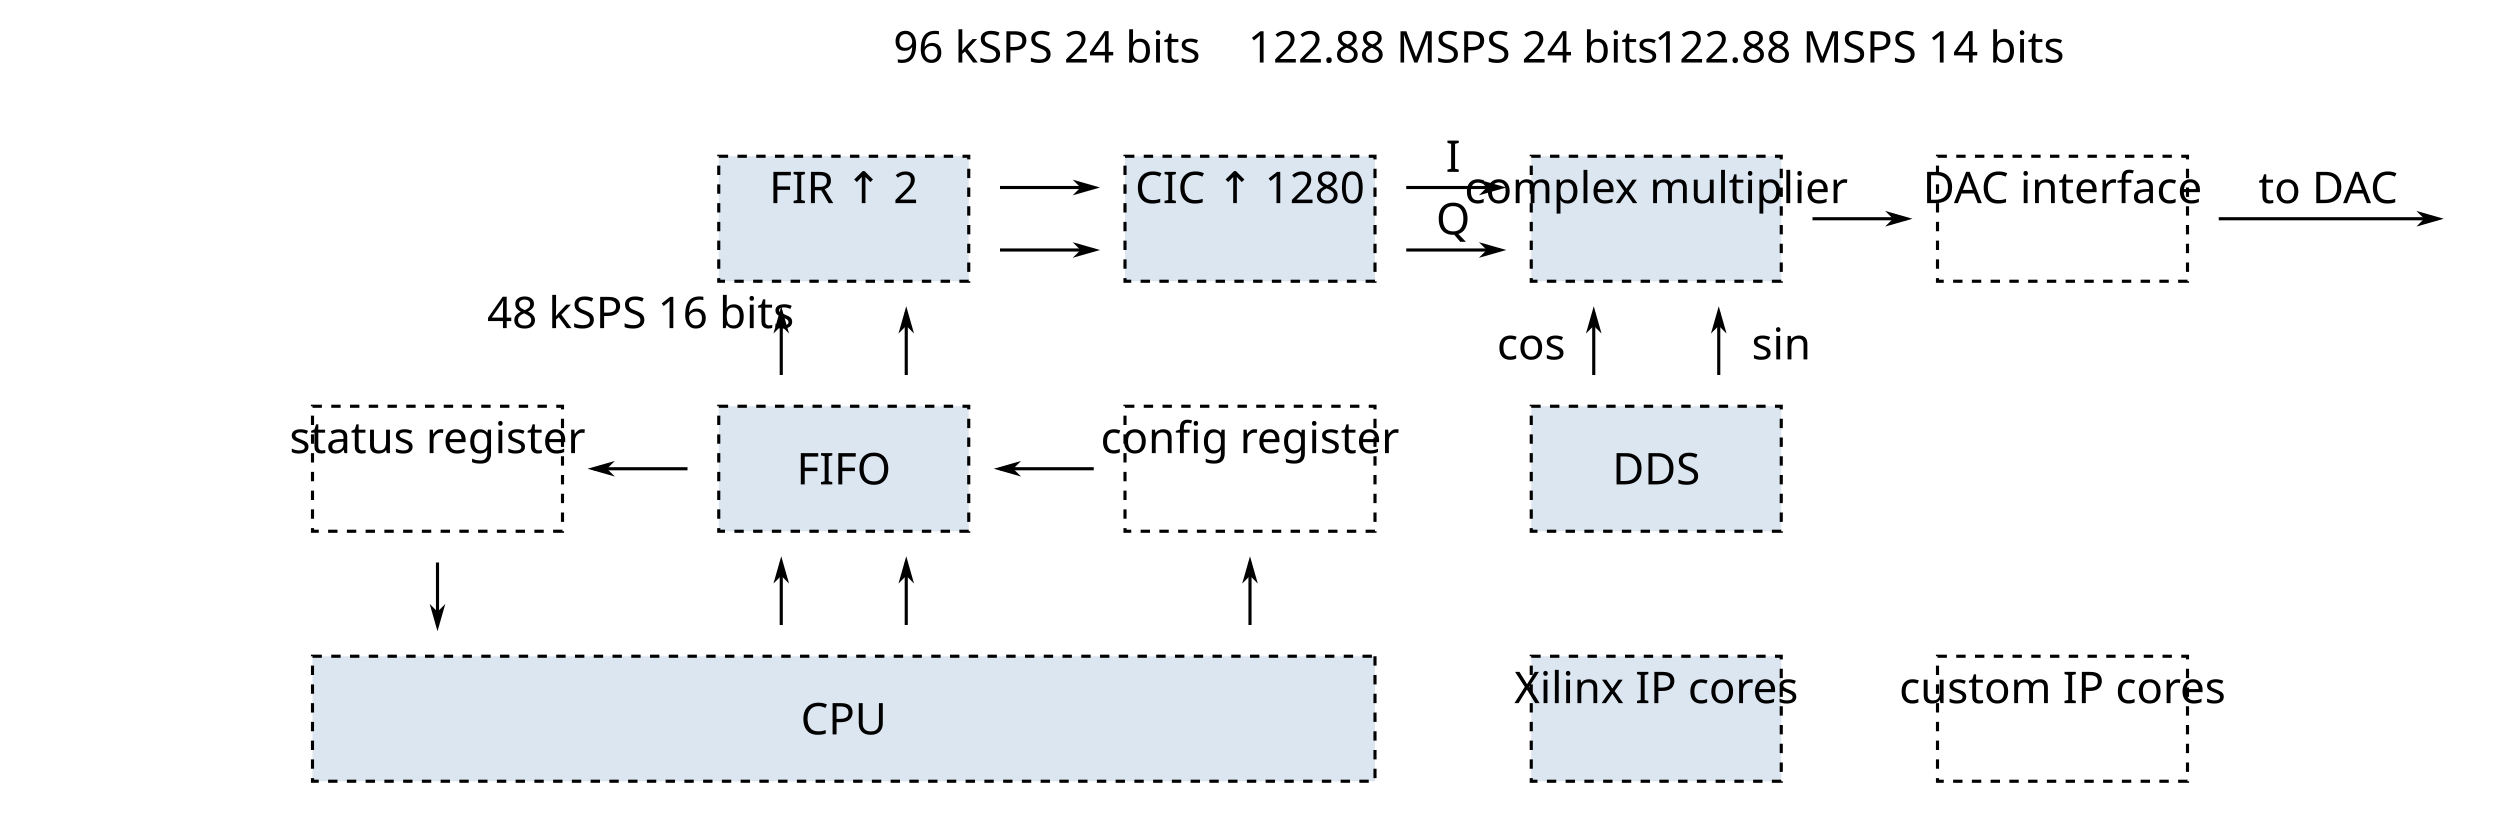
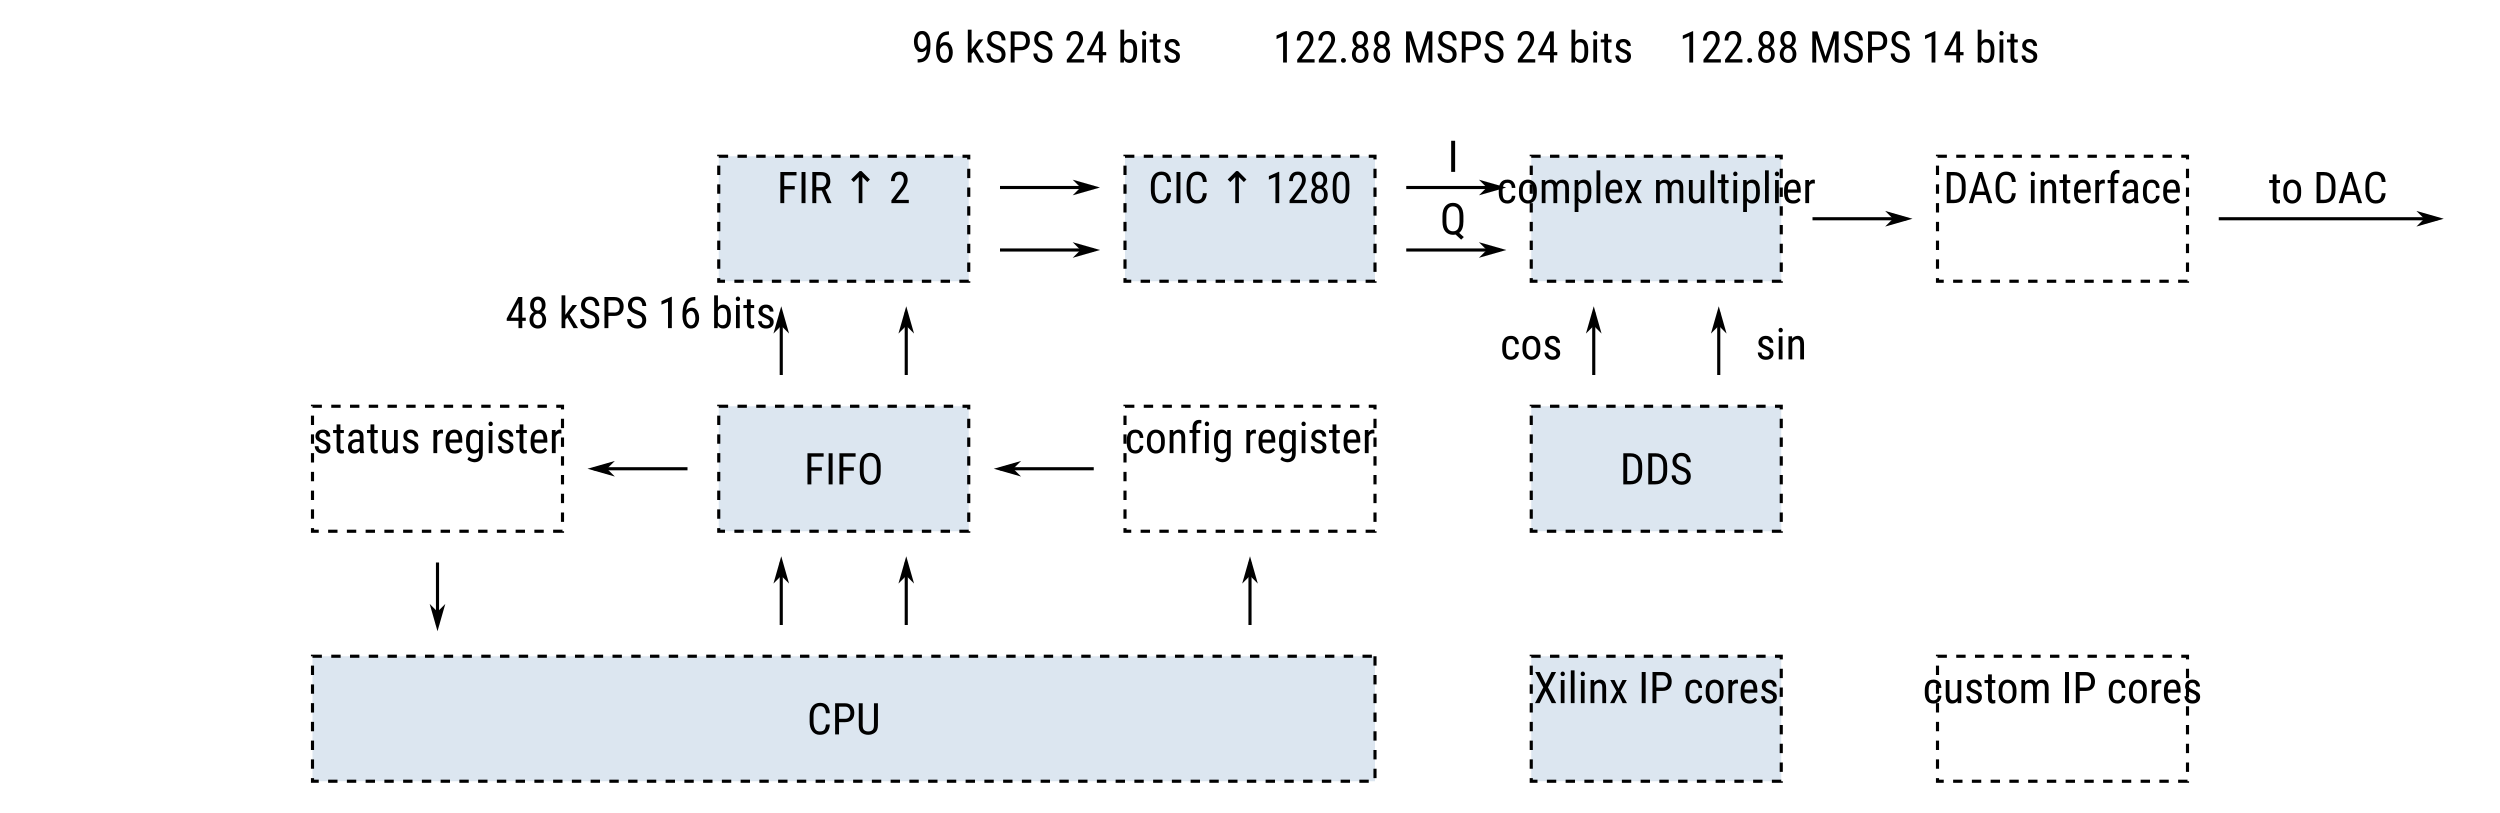
<svg xmlns="http://www.w3.org/2000/svg" width="800" height="260" version="1.1">
  <defs>
    <marker id="Arrow1L" overflow="visible" markerHeight="5" markerWidth="8.75" orient="auto-start-reverse" preserveAspectRatio="xMidYMid" refX="4.25" viewBox="0 0 8.75 5">
      <path transform="scale(-.5)" d="m0 0 5-5-17.5 5 17.5 5z" fill="context-stroke" fill-rule="evenodd" />
    </marker>
  </defs>
  <rect x="490" y="50" width="80" height="40" fill="#dce6f0" stroke="#000000" stroke-dasharray="3, 3" />
  <rect x="490" y="130" width="80" height="40" fill="#dce6f0" stroke="#000000" stroke-dasharray="3, 3" />
  <rect x="230" y="50" width="80" height="40" fill="#dce6f0" stroke="#000000" stroke-dasharray="3, 3" />
  <rect x="230" y="130" width="80" height="40" fill="#dce6f0" stroke="#000000" stroke-dasharray="3, 3" />
-   <text x="660" y="65" fill="#000000" font-family="Carlito" font-size="14px" text-align="center" text-anchor="middle" style="line-height:1.25">
+   <text x="660" y="65" fill="#000000" font-family="Roboto Condensed" font-size="14px" text-align="center" text-anchor="middle" style="line-height:1.25">
    <tspan>DAC</tspan>
    <tspan>interface</tspan>
  </text>
  <rect x="360" y="50" width="80" height="40" fill="#dce6f0" stroke="#000000" stroke-dasharray="3, 3" />
  <rect x="620" y="50" width="80" height="40" fill="none" stroke="#000000" stroke-dasharray="3, 3" />
-   <text x="465" y="55" fill="#000000" font-family="Carlito" font-size="14px" text-align="center" text-anchor="middle" style="line-height:1.25">
+   <text x="465" y="55" fill="#000000" font-family="Roboto Condensed" font-size="14px" text-align="center" text-anchor="middle" style="line-height:1.25">
    <tspan>I</tspan>
  </text>
-   <text x="465" y="75" fill="#000000" font-family="Carlito" font-size="14px" text-align="center" text-anchor="middle" style="line-height:1.25">
+   <text x="465" y="75" fill="#000000" font-family="Roboto Condensed" font-size="14px" text-align="center" text-anchor="middle" style="line-height:1.25">
    <tspan>Q</tspan>
  </text>
-   <text x="465" y="20" fill="#000000" font-family="Carlito" font-size="14px" text-align="center" text-anchor="middle" style="line-height:1.25">
+   <text x="465" y="20" fill="#000000" font-family="Roboto Condensed" font-size="14px" text-align="center" text-anchor="middle" style="line-height:1.25">
    <tspan>122.88 MSPS</tspan>
    <tspan>24 bits</tspan>
  </text>
  <path d="m450 60h30" fill="none" marker-end="url(#Arrow1L)" stroke="#000000" />
  <path d="m450 80h30" fill="none" marker-end="url(#Arrow1L)" stroke="#000000" />
  <path d="m510 120v-20" fill="none" marker-end="url(#Arrow1L)" stroke="#000000" />
  <path d="m550 120v-20" fill="none" marker-end="url(#Arrow1L)" stroke="#000000" />
-   <text x="400" y="65" fill="#000000" font-family="Carlito" font-size="14px" text-align="center" text-anchor="middle" style="line-height:1.25">
+   <text x="400" y="65" fill="#000000" font-family="Roboto Condensed" font-size="14px" text-align="center" text-anchor="middle" style="line-height:1.25">
    <tspan>CIC</tspan>
    <tspan>↑ 1280</tspan>
  </text>
-   <text x="530" y="65" fill="#000000" font-family="Carlito" font-size="14px" text-align="center" text-anchor="middle" style="line-height:1.25">
+   <text x="530" y="65" fill="#000000" font-family="Roboto Condensed" font-size="14px" text-align="center" text-anchor="middle" style="line-height:1.25">
    <tspan>complex</tspan>
    <tspan>multiplier</tspan>
  </text>
-   <text x="530" y="155" fill="#000000" font-family="Carlito" font-size="14px" text-align="center" text-anchor="middle" style="line-height:1.25">
+   <text x="530" y="155" fill="#000000" font-family="Roboto Condensed" font-size="14px" text-align="center" text-anchor="middle" style="line-height:1.25">
    <tspan>DDS</tspan>
  </text>
-   <text x="490" y="115" fill="#000000" font-family="Carlito" font-size="14px" text-align="center" text-anchor="middle" style="line-height:1.25">
+   <text x="490" y="115" fill="#000000" font-family="Roboto Condensed" font-size="14px" text-align="center" text-anchor="middle" style="line-height:1.25">
    <tspan>cos</tspan>
  </text>
-   <text x="570" y="115" fill="#000000" font-family="Carlito" font-size="14px" text-align="center" text-anchor="middle" style="line-height:1.25">
+   <text x="570" y="115" fill="#000000" font-family="Roboto Condensed" font-size="14px" text-align="center" text-anchor="middle" style="line-height:1.25">
    <tspan>sin</tspan>
  </text>
-   <text x="205" y="105" fill="#000000" font-family="Carlito" font-size="14px" text-align="center" text-anchor="middle" style="line-height:1.25">
+   <text x="205" y="105" fill="#000000" font-family="Roboto Condensed" font-size="14px" text-align="center" text-anchor="middle" style="line-height:1.25">
    <tspan>48 kSPS</tspan>
    <tspan>16 bits</tspan>
  </text>
-   <text x="595" y="20" fill="#000000" font-family="Carlito" font-size="14px" text-align="center" text-anchor="middle" style="line-height:1.25">
+   <text x="595" y="20" fill="#000000" font-family="Roboto Condensed" font-size="14px" text-align="center" text-anchor="middle" style="line-height:1.25">
    <tspan>122.88 MSPS</tspan>
    <tspan>14 bits</tspan>
  </text>
-   <text x="270" y="155" fill="#000000" font-family="Carlito" font-size="14px" text-align="center" text-anchor="middle" style="line-height:1.25">
+   <text x="270" y="155" fill="#000000" font-family="Roboto Condensed" font-size="14px" text-align="center" text-anchor="middle" style="line-height:1.25">
    <tspan>FIFO</tspan>
  </text>
  <rect transform="rotate(90)" x="210" y="-440" width="40" height="340" fill="#dce6f0" stroke="#000000" stroke-dasharray="3, 3" />
-   <text x="400" y="145" fill="#000000" font-family="Carlito" font-size="14px" text-align="center" text-anchor="middle" style="line-height:1.25">
+   <text x="400" y="145" fill="#000000" font-family="Roboto Condensed" font-size="14px" text-align="center" text-anchor="middle" style="line-height:1.25">
    <tspan>config</tspan>
    <tspan>register</tspan>
  </text>
  <rect x="100" y="130" width="80" height="40" fill="none" stroke="#000000" stroke-dasharray="3, 3" />
-   <text x="270" y="235" fill="#000000" font-family="Carlito" font-size="14px" text-align="center" text-anchor="middle" style="line-height:1.25">
+   <text x="270" y="235" fill="#000000" font-family="Roboto Condensed" font-size="14px" text-align="center" text-anchor="middle" style="line-height:1.25">
    <tspan>CPU</tspan>
  </text>
  <path d="m250 200v-20" fill="none" marker-end="url(#Arrow1L)" stroke="#000000" />
-   <text x="140" y="145" fill="#000000" font-family="Carlito" font-size="14px" text-align="center" text-anchor="middle" style="line-height:1.25">
+   <text x="140" y="145" fill="#000000" font-family="Roboto Condensed" font-size="14px" text-align="center" text-anchor="middle" style="line-height:1.25">
    <tspan>status</tspan>
    <tspan>register</tspan>
  </text>
  <rect x="360" y="130" width="80" height="40" fill="none" stroke="#000000" stroke-dasharray="3, 3" />
  <path d="m140 180v20" fill="none" marker-end="url(#Arrow1L)" stroke="#000000" />
  <path d="m290 200v-20" fill="none" marker-end="url(#Arrow1L)" stroke="#000000" />
  <path d="m400 200v-20" fill="none" marker-end="url(#Arrow1L)" stroke="#000000" />
  <path d="m350 150h-30" fill="none" marker-end="url(#Arrow1L)" stroke="#000000" />
  <path d="m220 150h-30" fill="none" marker-end="url(#Arrow1L)" stroke="#000000" />
  <path d="m580 70h30" fill="none" marker-end="url(#Arrow1L)" stroke="#000000" />
-   <text x="270" y="65" fill="#000000" font-family="Carlito" font-size="14px" text-align="center" text-anchor="middle" style="line-height:1.25">
+   <text x="270" y="65" fill="#000000" font-family="Roboto Condensed" font-size="14px" text-align="center" text-anchor="middle" style="line-height:1.25">
    <tspan>FIR</tspan>
    <tspan>↑ 2</tspan>
  </text>
  <path d="m250 120v-20" fill="none" marker-end="url(#Arrow1L)" stroke="#000000" />
  <path d="m290 120v-20" fill="none" marker-end="url(#Arrow1L)" stroke="#000000" />
-   <text x="335" y="20" fill="#000000" font-family="Carlito" font-size="14px" text-align="center" text-anchor="middle" style="line-height:1.25">
+   <text x="335" y="20" fill="#000000" font-family="Roboto Condensed" font-size="14px" text-align="center" text-anchor="middle" style="line-height:1.25">
    <tspan>96 kSPS</tspan>
    <tspan>24 bits</tspan>
  </text>
  <rect x="620" y="210" width="80" height="40" fill="none" stroke="#000000" stroke-dasharray="3, 3" />
  <rect x="490" y="210" width="80" height="40" fill="#dce6f0" stroke="#000000" stroke-dasharray="3, 3" />
-   <text x="530" y="225" fill="#000000" font-family="Carlito" font-size="14px" text-align="center" text-anchor="middle" style="line-height:1.25">
+   <text x="530" y="225" fill="#000000" font-family="Roboto Condensed" font-size="14px" text-align="center" text-anchor="middle" style="line-height:1.25">
    <tspan>Xilinx</tspan>
    <tspan>IP cores</tspan>
  </text>
-   <text x="660" y="225" fill="#000000" font-family="Carlito" font-size="14px" text-align="center" text-anchor="middle" style="line-height:1.25">
+   <text x="660" y="225" fill="#000000" font-family="Roboto Condensed" font-size="14px" text-align="center" text-anchor="middle" style="line-height:1.25">
    <tspan>custom</tspan>
    <tspan>IP cores</tspan>
  </text>
-   <text x="745" y="65" fill="#000000" font-family="Carlito" font-size="14px" text-align="center" text-anchor="middle" style="line-height:1.25">
+   <text x="745" y="65" fill="#000000" font-family="Roboto Condensed" font-size="14px" text-align="center" text-anchor="middle" style="line-height:1.25">
    <tspan>to DAC</tspan>
  </text>
  <path d="m710 70h70" fill="none" marker-end="url(#Arrow1L)" stroke="#000000" />
  <path d="m320 60h30" fill="none" marker-end="url(#Arrow1L)" stroke="#000000" />
  <path d="m320 80h30" fill="none" marker-end="url(#Arrow1L)" stroke="#000000" />
</svg>
